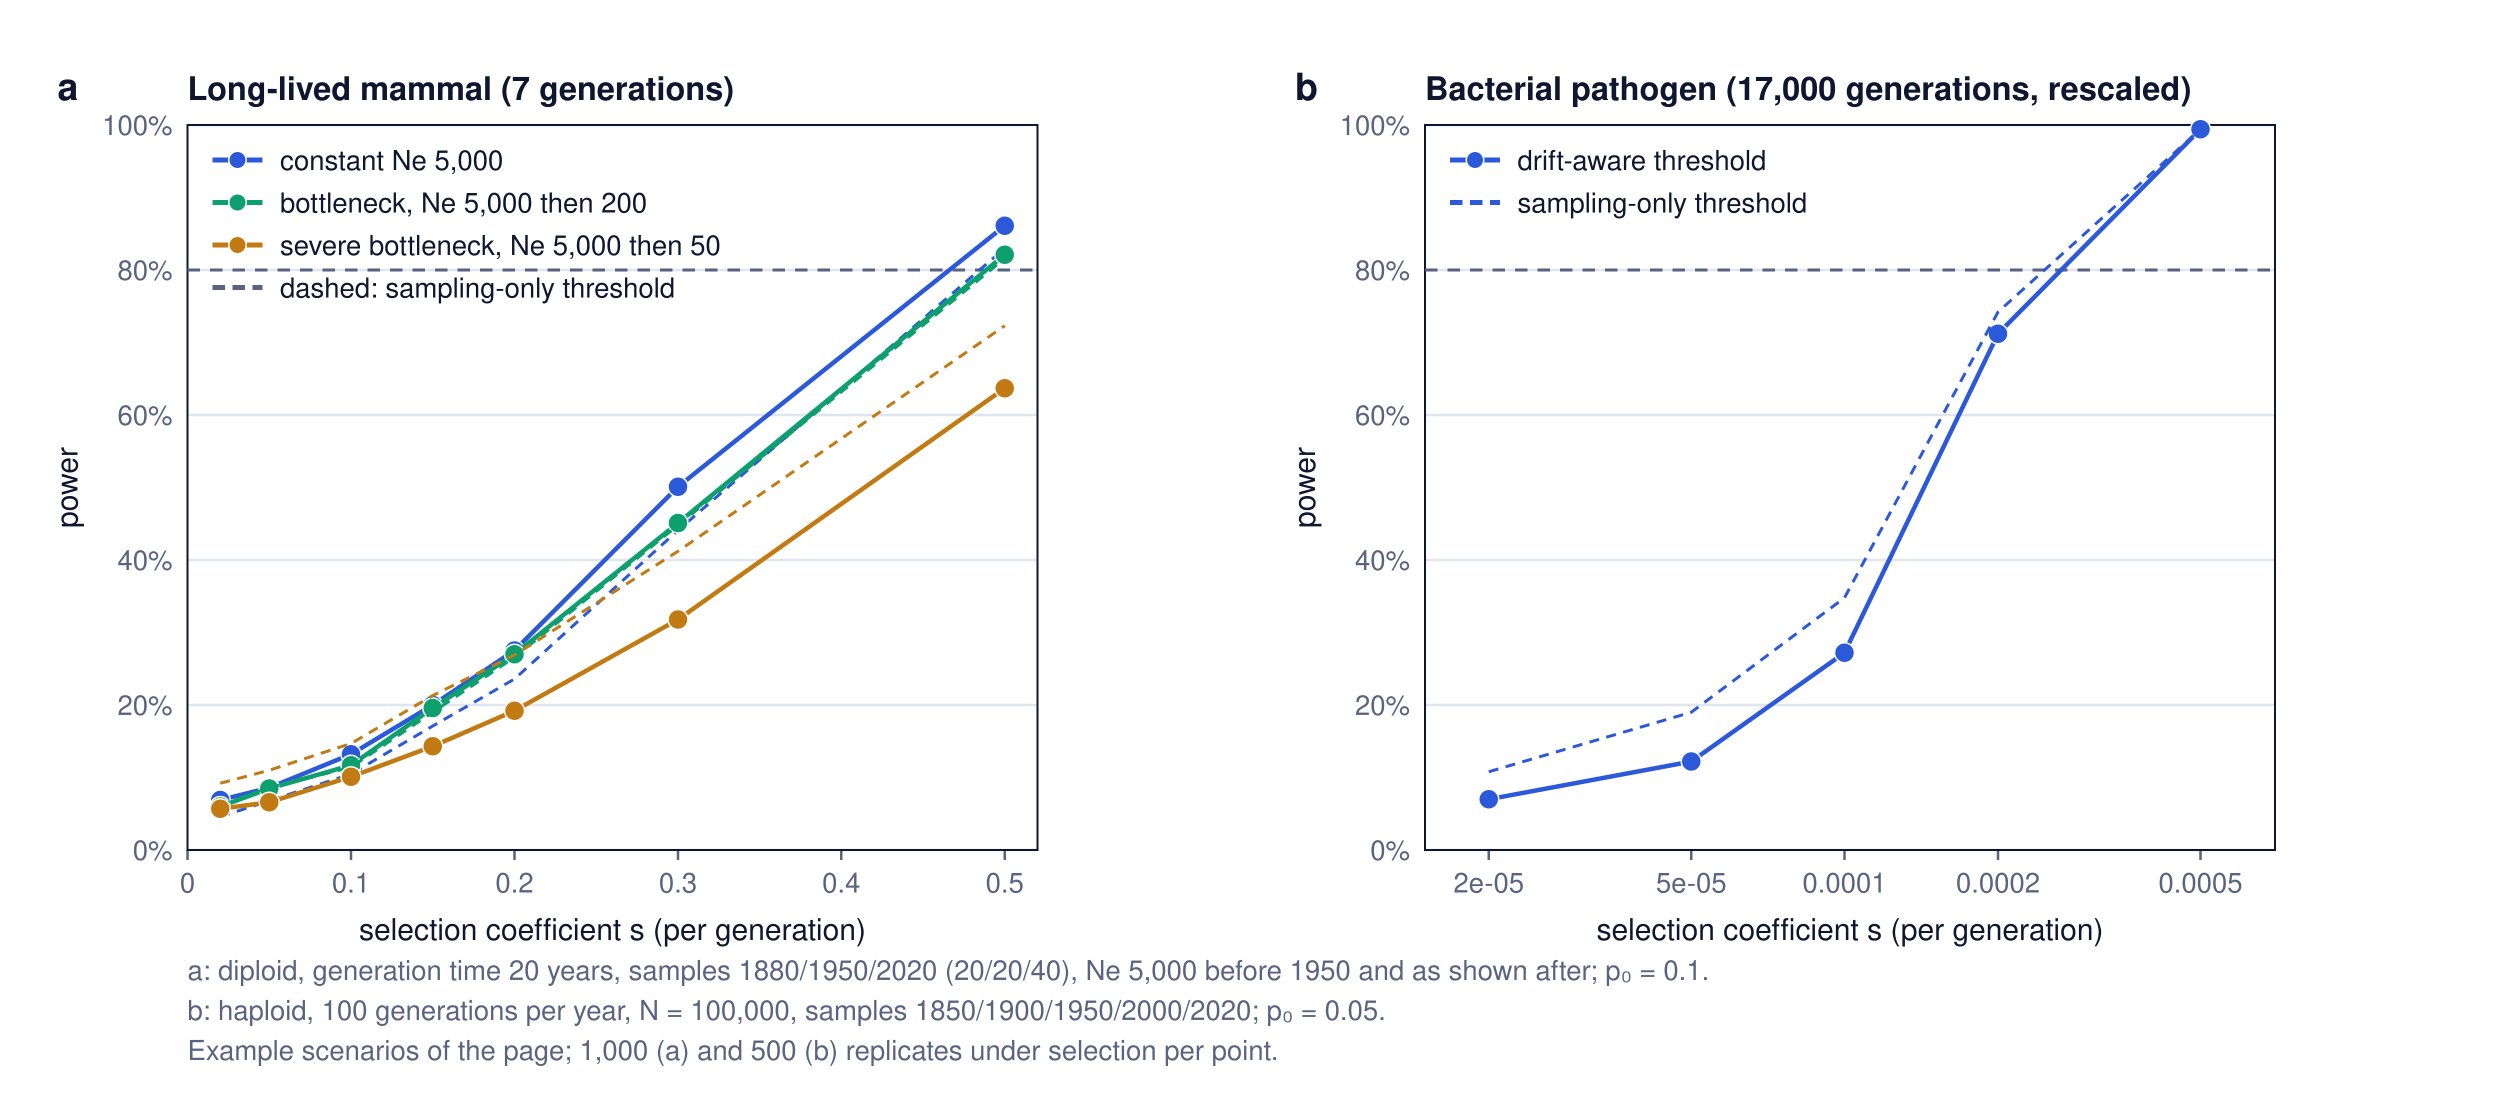
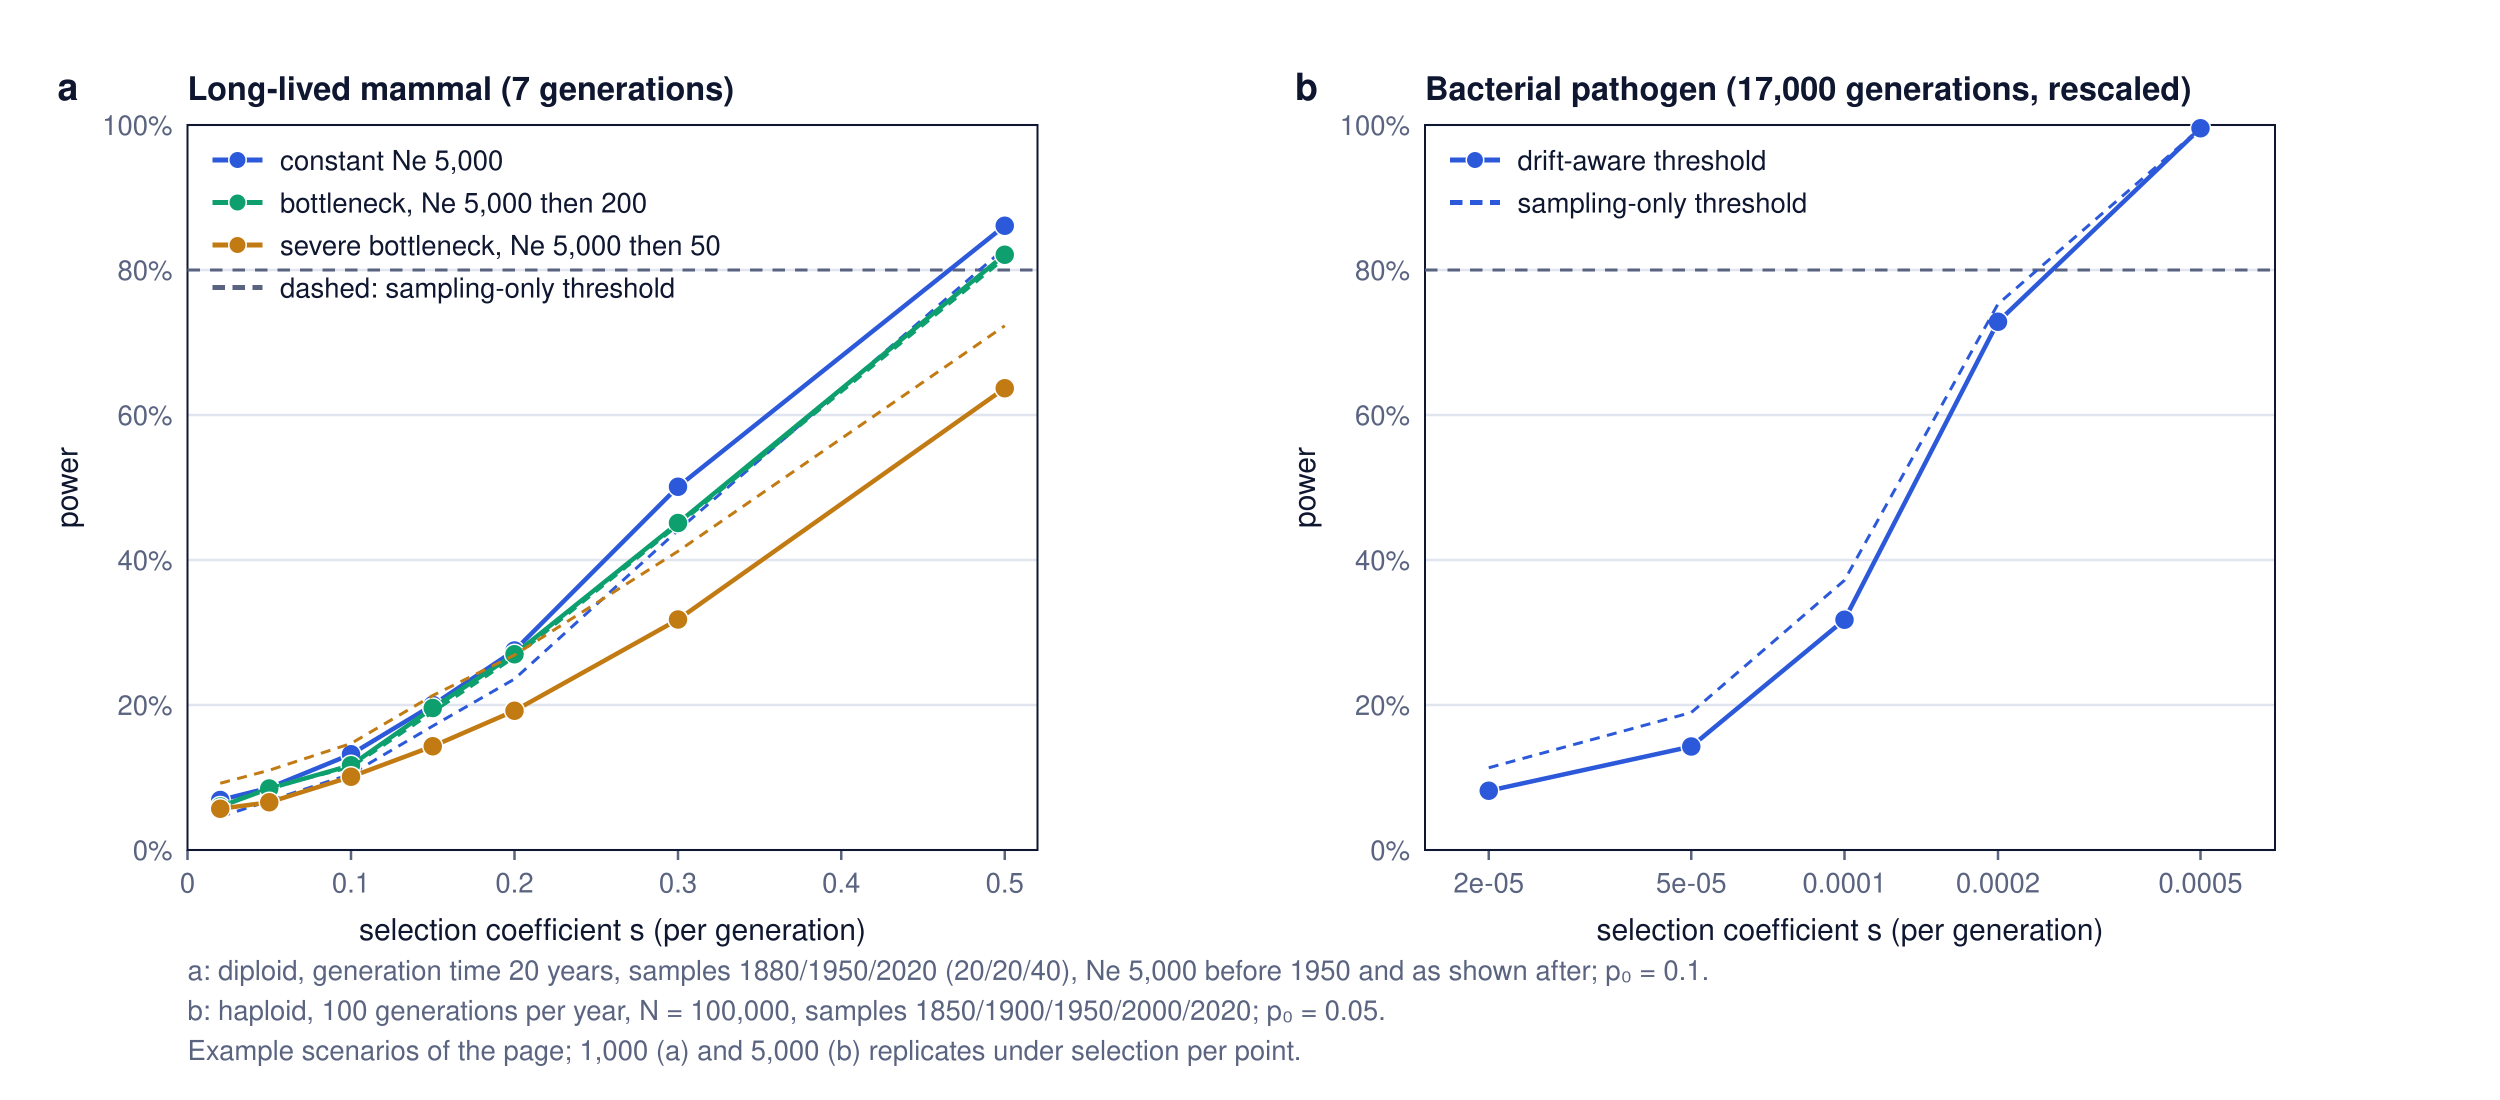
<svg xmlns="http://www.w3.org/2000/svg" width="1000" height="440" viewBox="0 0 1000 440" font-family="Helvetica,Arial,sans-serif">
  <defs>
    <g id="m0">
      <circle r="4" fill="#2B59D9" stroke="#fff" stroke-width="0.6" />
    </g>
    <g id="m1">
      <circle r="4" fill="#0E9F6E" stroke="#fff" stroke-width="0.6" />
    </g>
    <g id="m2">
      <circle r="4" fill="#C27A12" stroke="#fff" stroke-width="0.6" />
    </g>
    <g id="m3">
      <circle r="3.5" fill="#2B59D9" stroke="#fff" stroke-width="0.6" />
    </g>
    <g id="m4">
      <circle r="3.5" fill="#0E9F6E" stroke="#fff" stroke-width="0.6" />
    </g>
    <g id="m5">
      <circle r="3.5" fill="#C27A12" stroke="#fff" stroke-width="0.6" />
    </g>
  </defs>
  <rect width="1000" height="440" fill="#fff" />
  <text x="75.0" y="40.0" font-size="13" text-anchor="start" fill="#0F1730" font-weight="600">Long-lived mammal (7 generations)</text>
  <text x="23.0" y="40.0" font-size="15" text-anchor="start" fill="#0F1730" font-weight="700">a</text>
  <line x1="75" x2="415" y1="340.0" y2="340.0" stroke="#E1E5EF" />
  <text x="69" y="344.0" font-size="11" text-anchor="end" fill="#5A6480">0%</text>
  <line x1="75" x2="415" y1="282.0" y2="282.0" stroke="#E1E5EF" />
  <text x="69" y="286.0" font-size="11" text-anchor="end" fill="#5A6480">20%</text>
  <line x1="75" x2="415" y1="224.0" y2="224.0" stroke="#E1E5EF" />
  <text x="69" y="228.0" font-size="11" text-anchor="end" fill="#5A6480">40%</text>
  <line x1="75" x2="415" y1="166.0" y2="166.0" stroke="#E1E5EF" />
  <text x="69" y="170.0" font-size="11" text-anchor="end" fill="#5A6480">60%</text>
  <line x1="75" x2="415" y1="108.0" y2="108.0" stroke="#E1E5EF" />
  <text x="69" y="112.0" font-size="11" text-anchor="end" fill="#5A6480">80%</text>
  <line x1="75" x2="415" y1="50.0" y2="50.0" stroke="#E1E5EF" />
  <text x="69" y="54.0" font-size="11" text-anchor="end" fill="#5A6480">100%</text>
  <line x1="75.0" x2="75.0" y1="340" y2="344" stroke="#5A6480" />
  <text x="75.0" y="357" font-size="11" text-anchor="middle" fill="#5A6480">0</text>
  <line x1="140.4" x2="140.4" y1="340" y2="344" stroke="#5A6480" />
  <text x="140.4" y="357" font-size="11" text-anchor="middle" fill="#5A6480">0.1</text>
  <line x1="205.8" x2="205.8" y1="340" y2="344" stroke="#5A6480" />
  <text x="205.8" y="357" font-size="11" text-anchor="middle" fill="#5A6480">0.2</text>
  <line x1="271.2" x2="271.2" y1="340" y2="344" stroke="#5A6480" />
  <text x="271.2" y="357" font-size="11" text-anchor="middle" fill="#5A6480">0.3</text>
  <line x1="336.5" x2="336.5" y1="340" y2="344" stroke="#5A6480" />
  <text x="336.5" y="357" font-size="11" text-anchor="middle" fill="#5A6480">0.4</text>
  <line x1="401.9" x2="401.9" y1="340" y2="344" stroke="#5A6480" />
  <text x="401.9" y="357" font-size="11" text-anchor="middle" fill="#5A6480">0.5</text>
  <rect x="75" y="50" width="340" height="290" fill="none" stroke="#0F1730" stroke-width=".8" />
  <text x="245.0" y="376.0" font-size="12" text-anchor="middle" fill="#0F1730">selection coefficient s (per generation)</text>
  <text x="31.0" y="195.0" font-size="12" text-anchor="middle" fill="#0F1730" transform="rotate(-90 31.0 195.0)">power</text>
  <path d="M75.0 108.0L415.0 108.0" fill="none" stroke="#5A6480" stroke-width="1.2" stroke-dasharray="5 4" stroke-opacity="1" />
  <path d="M88.1 320.0L107.7 315.1L140.4 301.7L173.1 282.0L205.8 260.2L271.2 194.7L401.9 90.3" fill="none" stroke="#2B59D9" stroke-width="1.8" stroke-opacity="1" />
  <use href="#m0" x="88.1" y="320.0" />
  <use href="#m0" x="107.7" y="315.1" />
  <use href="#m0" x="140.4" y="301.7" />
  <use href="#m0" x="173.1" y="282.0" />
  <use href="#m0" x="205.8" y="260.2" />
  <use href="#m0" x="271.2" y="194.7" />
  <use href="#m0" x="401.9" y="90.3" />
  <path d="M88.1 326.7L107.7 320.3L140.4 309.6L173.1 290.4L205.8 271.6L271.2 212.1L401.9 99.3" fill="none" stroke="#2B59D9" stroke-width="1.2" stroke-dasharray="4 3" stroke-opacity="1" />
  <path d="M88.1 322.6L107.7 315.4L140.4 306.1L173.1 283.2L205.8 261.7L271.2 209.2L401.9 101.9" fill="none" stroke="#0E9F6E" stroke-width="1.8" stroke-opacity="1" />
  <use href="#m1" x="88.1" y="322.6" />
  <use href="#m1" x="107.7" y="315.4" />
  <use href="#m1" x="140.4" y="306.1" />
  <use href="#m1" x="173.1" y="283.2" />
  <use href="#m1" x="205.8" y="261.7" />
  <use href="#m1" x="271.2" y="209.2" />
  <use href="#m1" x="401.9" y="101.9" />
  <path d="M88.1 322.0L107.7 315.1L140.4 306.9L173.1 284.9L205.8 262.9L271.2 210.1L401.9 103.4" fill="none" stroke="#0E9F6E" stroke-width="1.2" stroke-dasharray="4 3" stroke-opacity="1" />
  <path d="M88.1 323.5L107.7 320.9L140.4 310.7L173.1 298.5L205.8 284.3L271.2 247.8L401.9 155.3" fill="none" stroke="#C27A12" stroke-width="1.8" stroke-opacity="1" />
  <use href="#m2" x="88.1" y="323.5" />
  <use href="#m2" x="107.7" y="320.9" />
  <use href="#m2" x="140.4" y="310.7" />
  <use href="#m2" x="173.1" y="298.5" />
  <use href="#m2" x="205.8" y="284.3" />
  <use href="#m2" x="271.2" y="247.8" />
  <use href="#m2" x="401.9" y="155.3" />
  <path d="M88.1 313.3L107.7 308.1L140.4 297.4L173.1 278.2L205.8 262.0L271.2 220.5L401.9 130.3" fill="none" stroke="#C27A12" stroke-width="1.2" stroke-dasharray="4 3" stroke-opacity="1" />
  <line x1="85" x2="105" y1="64" y2="64" stroke="#2B59D9" stroke-width="2" />
  <use href="#m3" x="95.0" y="64.0" />
  <text x="112.0" y="68.0" font-size="11" text-anchor="start" fill="#0F1730">constant Ne 5,000</text>
  <line x1="85" x2="105" y1="81" y2="81" stroke="#0E9F6E" stroke-width="2" />
  <use href="#m4" x="95.0" y="81.0" />
  <text x="112.0" y="85.0" font-size="11" text-anchor="start" fill="#0F1730">bottleneck, Ne 5,000 then 200</text>
  <line x1="85" x2="105" y1="98" y2="98" stroke="#C27A12" stroke-width="2" />
  <use href="#m5" x="95.0" y="98.0" />
  <text x="112.0" y="102.0" font-size="11" text-anchor="start" fill="#0F1730">severe bottleneck, Ne 5,000 then 50</text>
  <line x1="85" x2="105" y1="115" y2="115" stroke="#5A6480" stroke-width="2" stroke-dasharray="5 3" />
  <text x="112.0" y="119.0" font-size="11" text-anchor="start" fill="#0F1730">dashed: sampling-only threshold</text>
  <text x="570.0" y="40.0" font-size="13" text-anchor="start" fill="#0F1730" font-weight="600">Bacterial pathogen (17,000 generations, rescaled)</text>
  <text x="518.0" y="40.0" font-size="15" text-anchor="start" fill="#0F1730" font-weight="700">b</text>
  <line x1="570" x2="910" y1="340.0" y2="340.0" stroke="#E1E5EF" />
  <text x="564" y="344.0" font-size="11" text-anchor="end" fill="#5A6480">0%</text>
  <line x1="570" x2="910" y1="282.0" y2="282.0" stroke="#E1E5EF" />
  <text x="564" y="286.0" font-size="11" text-anchor="end" fill="#5A6480">20%</text>
  <line x1="570" x2="910" y1="224.0" y2="224.0" stroke="#E1E5EF" />
  <text x="564" y="228.0" font-size="11" text-anchor="end" fill="#5A6480">40%</text>
  <line x1="570" x2="910" y1="166.0" y2="166.0" stroke="#E1E5EF" />
  <text x="564" y="170.0" font-size="11" text-anchor="end" fill="#5A6480">60%</text>
  <line x1="570" x2="910" y1="108.0" y2="108.0" stroke="#E1E5EF" />
  <text x="564" y="112.0" font-size="11" text-anchor="end" fill="#5A6480">80%</text>
  <line x1="570" x2="910" y1="50.0" y2="50.0" stroke="#E1E5EF" />
  <text x="564" y="54.0" font-size="11" text-anchor="end" fill="#5A6480">100%</text>
  <line x1="595.5" x2="595.5" y1="340" y2="344" stroke="#5A6480" />
  <text x="595.5" y="357" font-size="11" text-anchor="middle" fill="#5A6480">2e-05</text>
  <line x1="676.5" x2="676.5" y1="340" y2="344" stroke="#5A6480" />
  <text x="676.5" y="357" font-size="11" text-anchor="middle" fill="#5A6480">5e-05</text>
  <line x1="737.8" x2="737.8" y1="340" y2="344" stroke="#5A6480" />
  <text x="737.8" y="357" font-size="11" text-anchor="middle" fill="#5A6480">0.0001</text>
  <line x1="799.2" x2="799.2" y1="340" y2="344" stroke="#5A6480" />
  <text x="799.2" y="357" font-size="11" text-anchor="middle" fill="#5A6480">0.0002</text>
  <line x1="880.2" x2="880.2" y1="340" y2="344" stroke="#5A6480" />
  <text x="880.2" y="357" font-size="11" text-anchor="middle" fill="#5A6480">0.0005</text>
  <rect x="570" y="50" width="340" height="290" fill="none" stroke="#0F1730" stroke-width=".8" />
  <text x="740.0" y="376.0" font-size="12" text-anchor="middle" fill="#0F1730">selection coefficient s (per generation)</text>
  <text x="526.0" y="195.0" font-size="12" text-anchor="middle" fill="#0F1730" transform="rotate(-90 526.0 195.0)">power</text>
  <path d="M570.0 108.0L910.0 108.0" fill="none" stroke="#5A6480" stroke-width="1.2" stroke-dasharray="5 4" stroke-opacity="1" />
-   <path d="M595.5 319.7L676.5 304.6L737.8 261.1L799.2 133.5L880.2 51.7" fill="none" stroke="#2B59D9" stroke-width="1.8" stroke-opacity="1" />
-   <use href="#m0" x="595.5" y="319.7" />
-   <use href="#m0" x="676.5" y="304.6" />
-   <use href="#m0" x="737.8" y="261.1" />
-   <use href="#m0" x="799.2" y="133.5" />
-   <use href="#m0" x="880.2" y="51.7" />
-   <path d="M595.5 308.7L676.5 284.9L737.8 239.1L799.2 124.8L880.2 51.7" fill="none" stroke="#2B59D9" stroke-width="1.2" stroke-dasharray="4 3" stroke-opacity="1" />
+   <path d="M595.5 316.3L676.5 298.6L737.8 247.9L799.2 128.7L880.2 51.3" fill="none" stroke="#2B59D9" stroke-width="1.8" stroke-opacity="1" />
+   <use href="#m0" x="595.5" y="316.3" />
+   <use href="#m0" x="676.5" y="298.6" />
+   <use href="#m0" x="737.8" y="247.9" />
+   <use href="#m0" x="799.2" y="128.7" />
+   <use href="#m0" x="880.2" y="51.3" />
+   <path d="M595.5 307.1L676.5 285.0L737.8 232.1L799.2 121.6L880.2 51.3" fill="none" stroke="#2B59D9" stroke-width="1.2" stroke-dasharray="4 3" stroke-opacity="1" />
  <line x1="580" x2="600" y1="64" y2="64" stroke="#2B59D9" stroke-width="2" />
  <use href="#m3" x="590.0" y="64.0" />
  <text x="607.0" y="68.0" font-size="11" text-anchor="start" fill="#0F1730">drift-aware threshold</text>
  <line x1="580" x2="600" y1="81" y2="81" stroke="#2B59D9" stroke-width="2" stroke-dasharray="5 3" />
  <text x="607.0" y="85.0" font-size="11" text-anchor="start" fill="#0F1730">sampling-only threshold</text>
  <text x="75.0" y="392.0" font-size="11" text-anchor="start" fill="#5A6480">a: diploid, generation time 20 years, samples 1880/1950/2020 (20/20/40), Ne 5,000 before 1950 and as shown after; p₀ = 0.1.</text>
  <text x="75.0" y="408.0" font-size="11" text-anchor="start" fill="#5A6480">b: haploid, 100 generations per year, N = 100,000, samples 1850/1900/1950/2000/2020; p₀ = 0.05.</text>
-   <text x="75.0" y="424.0" font-size="11" text-anchor="start" fill="#5A6480">Example scenarios of the page; 1,000 (a) and 500 (b) replicates under selection per point.</text>
+   <text x="75.0" y="424.0" font-size="11" text-anchor="start" fill="#5A6480">Example scenarios of the page; 1,000 (a) and 5,000 (b) replicates under selection per point.</text>
</svg>
